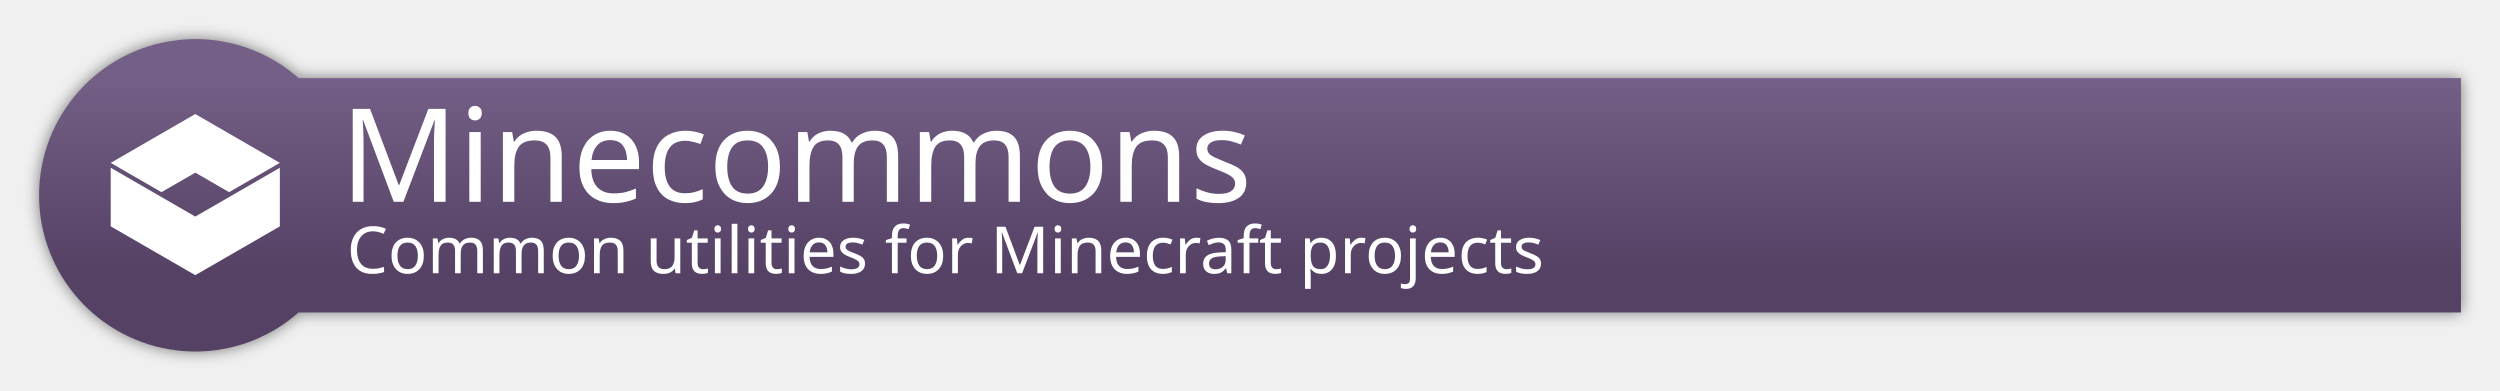
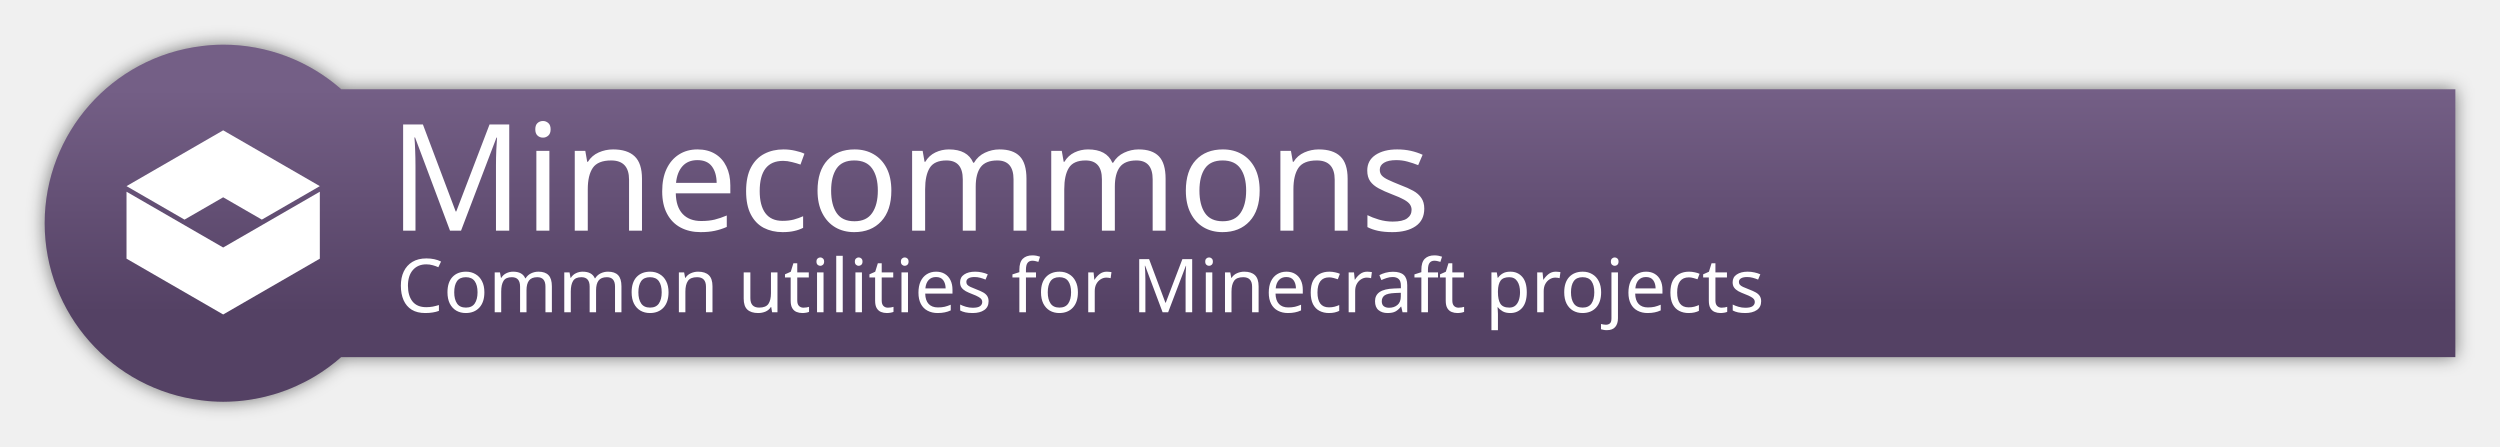
- <svg xmlns="http://www.w3.org/2000/svg" xmlns:xlink="http://www.w3.org/1999/xlink" width="2048" height="320" viewBox="0 0 541.867 84.667" version="1.1" id="svg5">
+ <svg xmlns="http://www.w3.org/2000/svg" xmlns:xlink="http://www.w3.org/1999/xlink" width="1792" height="320" viewBox="0 0 474.133 84.667" version="1.1" id="svg5">
  <defs id="defs2">
    <rect x="320" y="96" width="448" height="64" id="rect10272" />
    <linearGradient id="linearGradient1144">
      <stop style="stop-color:#745f86;stop-opacity:1" offset="0" id="stop1140" />
      <stop style="stop-color:#544164;stop-opacity:1" offset="1" id="stop1142" />
    </linearGradient>
    <filter style="color-interpolation-filters:sRGB" id="filter61543" x="-0.078" y="-0.071" width="1.155" height="1.142">
      <feFlood flood-opacity="0.502" flood-color="rgb(0,0,0)" result="flood" id="feFlood61533" />
      <feComposite in="flood" in2="SourceGraphic" operator="in" result="composite1" id="feComposite61535" />
      <feGaussianBlur in="composite1" stdDeviation="2" result="blur" id="feGaussianBlur61537" />
      <feOffset dx="0" dy="0" result="offset" id="feOffset61539" />
      <feComposite in="SourceGraphic" in2="offset" operator="over" result="composite2" id="feComposite61541" />
    </filter>
    <filter style="color-interpolation-filters:sRGB" id="filter61555" x="-0.018" y="-0.142" width="1.035" height="1.283">
      <feFlood flood-opacity="0.502" flood-color="rgb(0,0,0)" result="flood" id="feFlood61545" />
      <feComposite in="flood" in2="SourceGraphic" operator="in" result="composite1" id="feComposite61547" />
      <feGaussianBlur in="composite1" stdDeviation="2" result="blur" id="feGaussianBlur61549" />
      <feOffset dx="0" dy="0" result="offset" id="feOffset61551" />
      <feComposite in="SourceGraphic" in2="offset" operator="over" result="composite2" id="feComposite61553" />
    </filter>
    <linearGradient xlink:href="#linearGradient1144" id="linearGradient1335" x1="270.933" y1="8.467" x2="270.933" y2="50.8" gradientUnits="userSpaceOnUse" gradientTransform="matrix(3.779528,0,0,3.779528,0,32)" />
-     <filter style="color-interpolation-filters:sRGB;" id="filter37415" x="-0.007" y="-0.056" width="1.015" height="1.113">
+     <filter style="color-interpolation-filters:sRGB" id="filter37415" x="-0.008" y="-0.056" width="1.017" height="1.113">
      <feFlood flood-opacity="0.502" flood-color="rgb(0,0,0)" result="flood" id="feFlood37405" />
      <feComposite in="flood" in2="SourceGraphic" operator="in" result="composite1" id="feComposite37407" />
      <feGaussianBlur in="composite1" stdDeviation="6" result="blur" id="feGaussianBlur37409" />
      <feOffset dx="0" dy="0" result="offset" id="feOffset37411" />
      <feComposite in="SourceGraphic" in2="offset" operator="over" result="composite2" id="feComposite37413" />
    </filter>
  </defs>
  <g id="layer1">
    <text xml:space="preserve" transform="matrix(0.5291667,0,0,0.5291667,6.6666667e-6,-15.53334)" id="text10270" style="font-style:normal;font-variant:normal;font-weight:normal;font-stretch:normal;font-size:40px;line-height:1.25;font-family:Bahnschrift;-inkscape-font-specification:Bahnschrift;white-space:pre;shape-inside:url(#rect10272);fill:#000000;fill-opacity:1;stroke:none" />
-     <path id="rect1327" style="fill:url(#linearGradient1335);stroke-width:3.78;filter:url(#filter37415)" d="m 160,32 c -2.737,0.003 -5.416,0.124 -8.068,0.301 -0.901,0.054 -1.801,0.118 -2.701,0.191 -1.571,0.141 -3.122,0.326 -4.664,0.527 C 80.348,40.82 32.043,95.309 32,160 c 0.043,64.691 48.348,119.18 112.566,126.98 1.542,0.202 3.093,0.387 4.664,0.527 0.9,0.073 1.8,0.137 2.701,0.191 2.653,0.177 5.331,0.298 8.068,0.301 2.78,-0.003 5.548,-0.128 8.307,-0.311 0.727,-0.044 1.454,-0.094 2.18,-0.15 2.559,-0.213 5.106,-0.496 7.639,-0.861 0.865,-0.13 1.728,-0.27 2.59,-0.418 2,-0.33 3.99,-0.705 5.969,-1.129 1.177,-0.25 2.35,-0.517 3.52,-0.801 1.869,-0.456 3.726,-0.955 5.57,-1.494 1.153,-0.332 2.301,-0.68 3.443,-1.045 2.057,-0.664 4.099,-1.371 6.119,-2.139 1.293,-0.499 2.578,-1.018 3.854,-1.559 1.109,-0.463 2.21,-0.947 3.307,-1.441 2.203,-0.994 4.377,-2.049 6.52,-3.166 0.84,-0.437 1.68,-0.872 2.51,-1.328 1.457,-0.795 2.899,-1.618 4.324,-2.469 l 0.131,-0.082 c 3.083,-1.863 6.085,-3.855 9,-5.971 0.396,-0.287 0.787,-0.58 1.18,-0.871 2.887,-2.137 5.682,-4.394 8.379,-6.766 h 0.002 L 2016,256 V 64 l -1771.34,5e-6 c -1.359,-1.195 -2.744,-2.362 -4.152,-3.498 -0.172,-0.139 -0.341,-0.28 -0.514,-0.418 -1.358,-1.086 -2.738,-2.144 -4.139,-3.174 -0.186,-0.137 -0.374,-0.272 -0.561,-0.408 -1.427,-1.04 -2.875,-2.051 -4.344,-3.031 -0.114,-0.076 -0.23,-0.149 -0.344,-0.225 -1.531,-1.015 -3.083,-1.997 -4.656,-2.945 -1.531,-0.917 -3.081,-1.802 -4.648,-2.654 -0.194,-0.106 -0.387,-0.213 -0.582,-0.318 -1.513,-0.815 -3.042,-1.599 -4.586,-2.352 -0.219,-0.107 -0.439,-0.213 -0.658,-0.318 -1.563,-0.753 -3.14,-1.475 -4.732,-2.164 -0.156,-0.068 -0.314,-0.132 -0.471,-0.199 -1.659,-0.711 -3.334,-1.387 -5.021,-2.027 -1.655,-0.622 -3.323,-1.21 -5.002,-1.764 -0.228,-0.076 -0.455,-0.154 -0.684,-0.229 -1.588,-0.515 -3.186,-0.999 -4.793,-1.451 -0.315,-0.089 -0.63,-0.175 -0.945,-0.262 -1.628,-0.448 -3.265,-0.864 -4.91,-1.248 -0.181,-0.042 -0.362,-0.08 -0.543,-0.121 -1.726,-0.394 -3.46,-0.752 -5.201,-1.074 l -0.082,-0.018 c -0.008,-0.002 -0.017,-0.002 -0.025,-0.004 -1.712,-0.311 -3.431,-0.587 -5.154,-0.828 -0.28,-0.04 -0.559,-0.081 -0.84,-0.119 -1.67,-0.224 -3.344,-0.415 -5.021,-0.572 -0.29,-0.027 -0.579,-0.055 -0.869,-0.08 -1.692,-0.15 -3.387,-0.266 -5.084,-0.348 -0.256,-0.012 -0.512,-0.019 -0.768,-0.029 -1.776,-0.077 -3.553,-0.118 -5.33,-0.121 z" transform="scale(0.2645833)" />
+     <path id="rect1327" style="fill:url(#linearGradient1335);stroke-width:3.78;filter:url(#filter37415)" d="m 160,32 c -2.737,0.003 -5.416,0.124 -8.068,0.301 -0.901,0.054 -1.801,0.118 -2.701,0.191 -1.571,0.141 -3.122,0.326 -4.664,0.527 C 80.348,40.82 32.043,95.309 32,160 c 0.043,64.691 48.348,119.18 112.566,126.98 1.542,0.202 3.093,0.387 4.664,0.527 0.9,0.073 1.8,0.137 2.701,0.191 2.653,0.177 5.331,0.298 8.068,0.301 2.78,-0.003 5.548,-0.128 8.307,-0.311 0.727,-0.044 1.454,-0.094 2.18,-0.15 2.559,-0.213 5.106,-0.496 7.639,-0.861 0.865,-0.13 1.728,-0.27 2.59,-0.418 2,-0.33 3.99,-0.705 5.969,-1.129 1.177,-0.25 2.35,-0.517 3.52,-0.801 1.869,-0.456 3.726,-0.955 5.57,-1.494 1.153,-0.332 2.301,-0.68 3.443,-1.045 2.057,-0.664 4.099,-1.371 6.119,-2.139 1.293,-0.499 2.578,-1.018 3.854,-1.559 1.109,-0.463 2.21,-0.947 3.307,-1.441 2.203,-0.994 4.377,-2.049 6.52,-3.166 0.84,-0.437 1.68,-0.872 2.51,-1.328 1.457,-0.795 2.899,-1.618 4.324,-2.469 l 0.131,-0.082 c 3.083,-1.863 6.085,-3.855 9,-5.971 0.396,-0.287 0.787,-0.58 1.18,-0.871 2.887,-2.137 5.682,-4.394 8.379,-6.766 h 0.002 L 1760,256 V 64 l -1515.34,5e-6 c -1.359,-1.195 -2.744,-2.362 -4.152,-3.498 -0.172,-0.139 -0.341,-0.28 -0.514,-0.418 -1.358,-1.086 -2.738,-2.144 -4.139,-3.174 -0.186,-0.137 -0.374,-0.272 -0.561,-0.408 -1.427,-1.04 -2.875,-2.051 -4.344,-3.031 -0.114,-0.076 -0.23,-0.149 -0.344,-0.225 -1.531,-1.015 -3.083,-1.997 -4.656,-2.945 -1.531,-0.917 -3.081,-1.802 -4.648,-2.654 -0.194,-0.106 -0.387,-0.213 -0.582,-0.318 -1.513,-0.815 -3.042,-1.599 -4.586,-2.352 -0.219,-0.107 -0.439,-0.213 -0.658,-0.318 -1.563,-0.753 -3.14,-1.475 -4.732,-2.164 -0.156,-0.068 -0.314,-0.132 -0.471,-0.199 -1.659,-0.711 -3.334,-1.387 -5.021,-2.027 -1.655,-0.622 -3.323,-1.21 -5.002,-1.764 -0.228,-0.076 -0.455,-0.154 -0.684,-0.229 -1.588,-0.515 -3.186,-0.999 -4.793,-1.451 -0.315,-0.089 -0.63,-0.175 -0.945,-0.262 -1.628,-0.448 -3.265,-0.864 -4.91,-1.248 -0.181,-0.042 -0.362,-0.08 -0.543,-0.121 -1.726,-0.394 -3.46,-0.752 -5.201,-1.074 l -0.082,-0.018 c -0.008,-0.002 -0.017,-0.002 -0.025,-0.004 -1.712,-0.311 -3.431,-0.587 -5.154,-0.828 -0.28,-0.04 -0.559,-0.081 -0.84,-0.119 -1.67,-0.224 -3.344,-0.415 -5.021,-0.572 -0.29,-0.027 -0.579,-0.055 -0.869,-0.08 -1.692,-0.15 -3.387,-0.266 -5.084,-0.348 -0.256,-0.012 -0.512,-0.019 -0.768,-0.029 -1.776,-0.077 -3.553,-0.118 -5.33,-0.121 z" transform="scale(0.2645833)" />
    <g id="g3781-5" style="stroke-width:8.467;stroke-miterlimit:4;stroke-dasharray:none" transform="matrix(0.5,0,0,0.5,-262.4755,76.04657)">
      <path style="fill:#ffffff;fill-opacity:1;stroke:none;stroke-width:8.467;stroke-linecap:butt;stroke-linejoin:miter;stroke-miterlimit:4;stroke-dasharray:none;stroke-opacity:1" d="m 572.938,-53.975 36.662,21.167 36.662,-21.167 v -25.4 l -36.662,21.167 -36.662,-21.167 z" id="path7805-3-3" />
      <path style="fill:#ffffff;fill-opacity:1;stroke:none;stroke-width:8.467;stroke-linecap:butt;stroke-linejoin:miter;stroke-miterlimit:4;stroke-dasharray:none;stroke-opacity:1" d="m 572.938,-81.492 36.662,-21.167 36.662,21.167 -21.997,12.7 -14.665,-8.467 -14.665,8.467 z" id="path9079-6-5" />
    </g>
    <g id="g34932" transform="translate(-1.23512e-6,2.54016)">
      <text xml:space="preserve" style="font-size:28.222px;line-height:1.25;font-family:'Noto Sans';-inkscape-font-specification:'Noto Sans';stroke-width:0.265" x="73.72" y="41.203" id="text8076">
        <tspan id="tspan8074" style="font-style:normal;font-variant:normal;font-weight:normal;font-stretch:normal;font-size:28.222px;font-family:Bahnschrift;-inkscape-font-specification:Bahnschrift;fill:#ffffff;fill-opacity:1;stroke-width:0.265" x="73.72" y="41.203">Minecommons</tspan>
      </text>
      <text xml:space="preserve" style="font-size:14.111px;line-height:1.25;font-family:'Noto Sans';-inkscape-font-specification:'Noto Sans';stroke-width:0.265" x="75.166" y="56.688" id="text28342">
        <tspan id="tspan28340" style="font-style:normal;font-variant:normal;font-weight:normal;font-stretch:normal;font-size:14.111px;font-family:Bahnschrift;-inkscape-font-specification:Bahnschrift;fill:#ffffff;fill-opacity:1;stroke-width:0.265" x="75.166" y="56.688">Common utilities for Minecraft projects</tspan>
      </text>
    </g>
  </g>
</svg>
